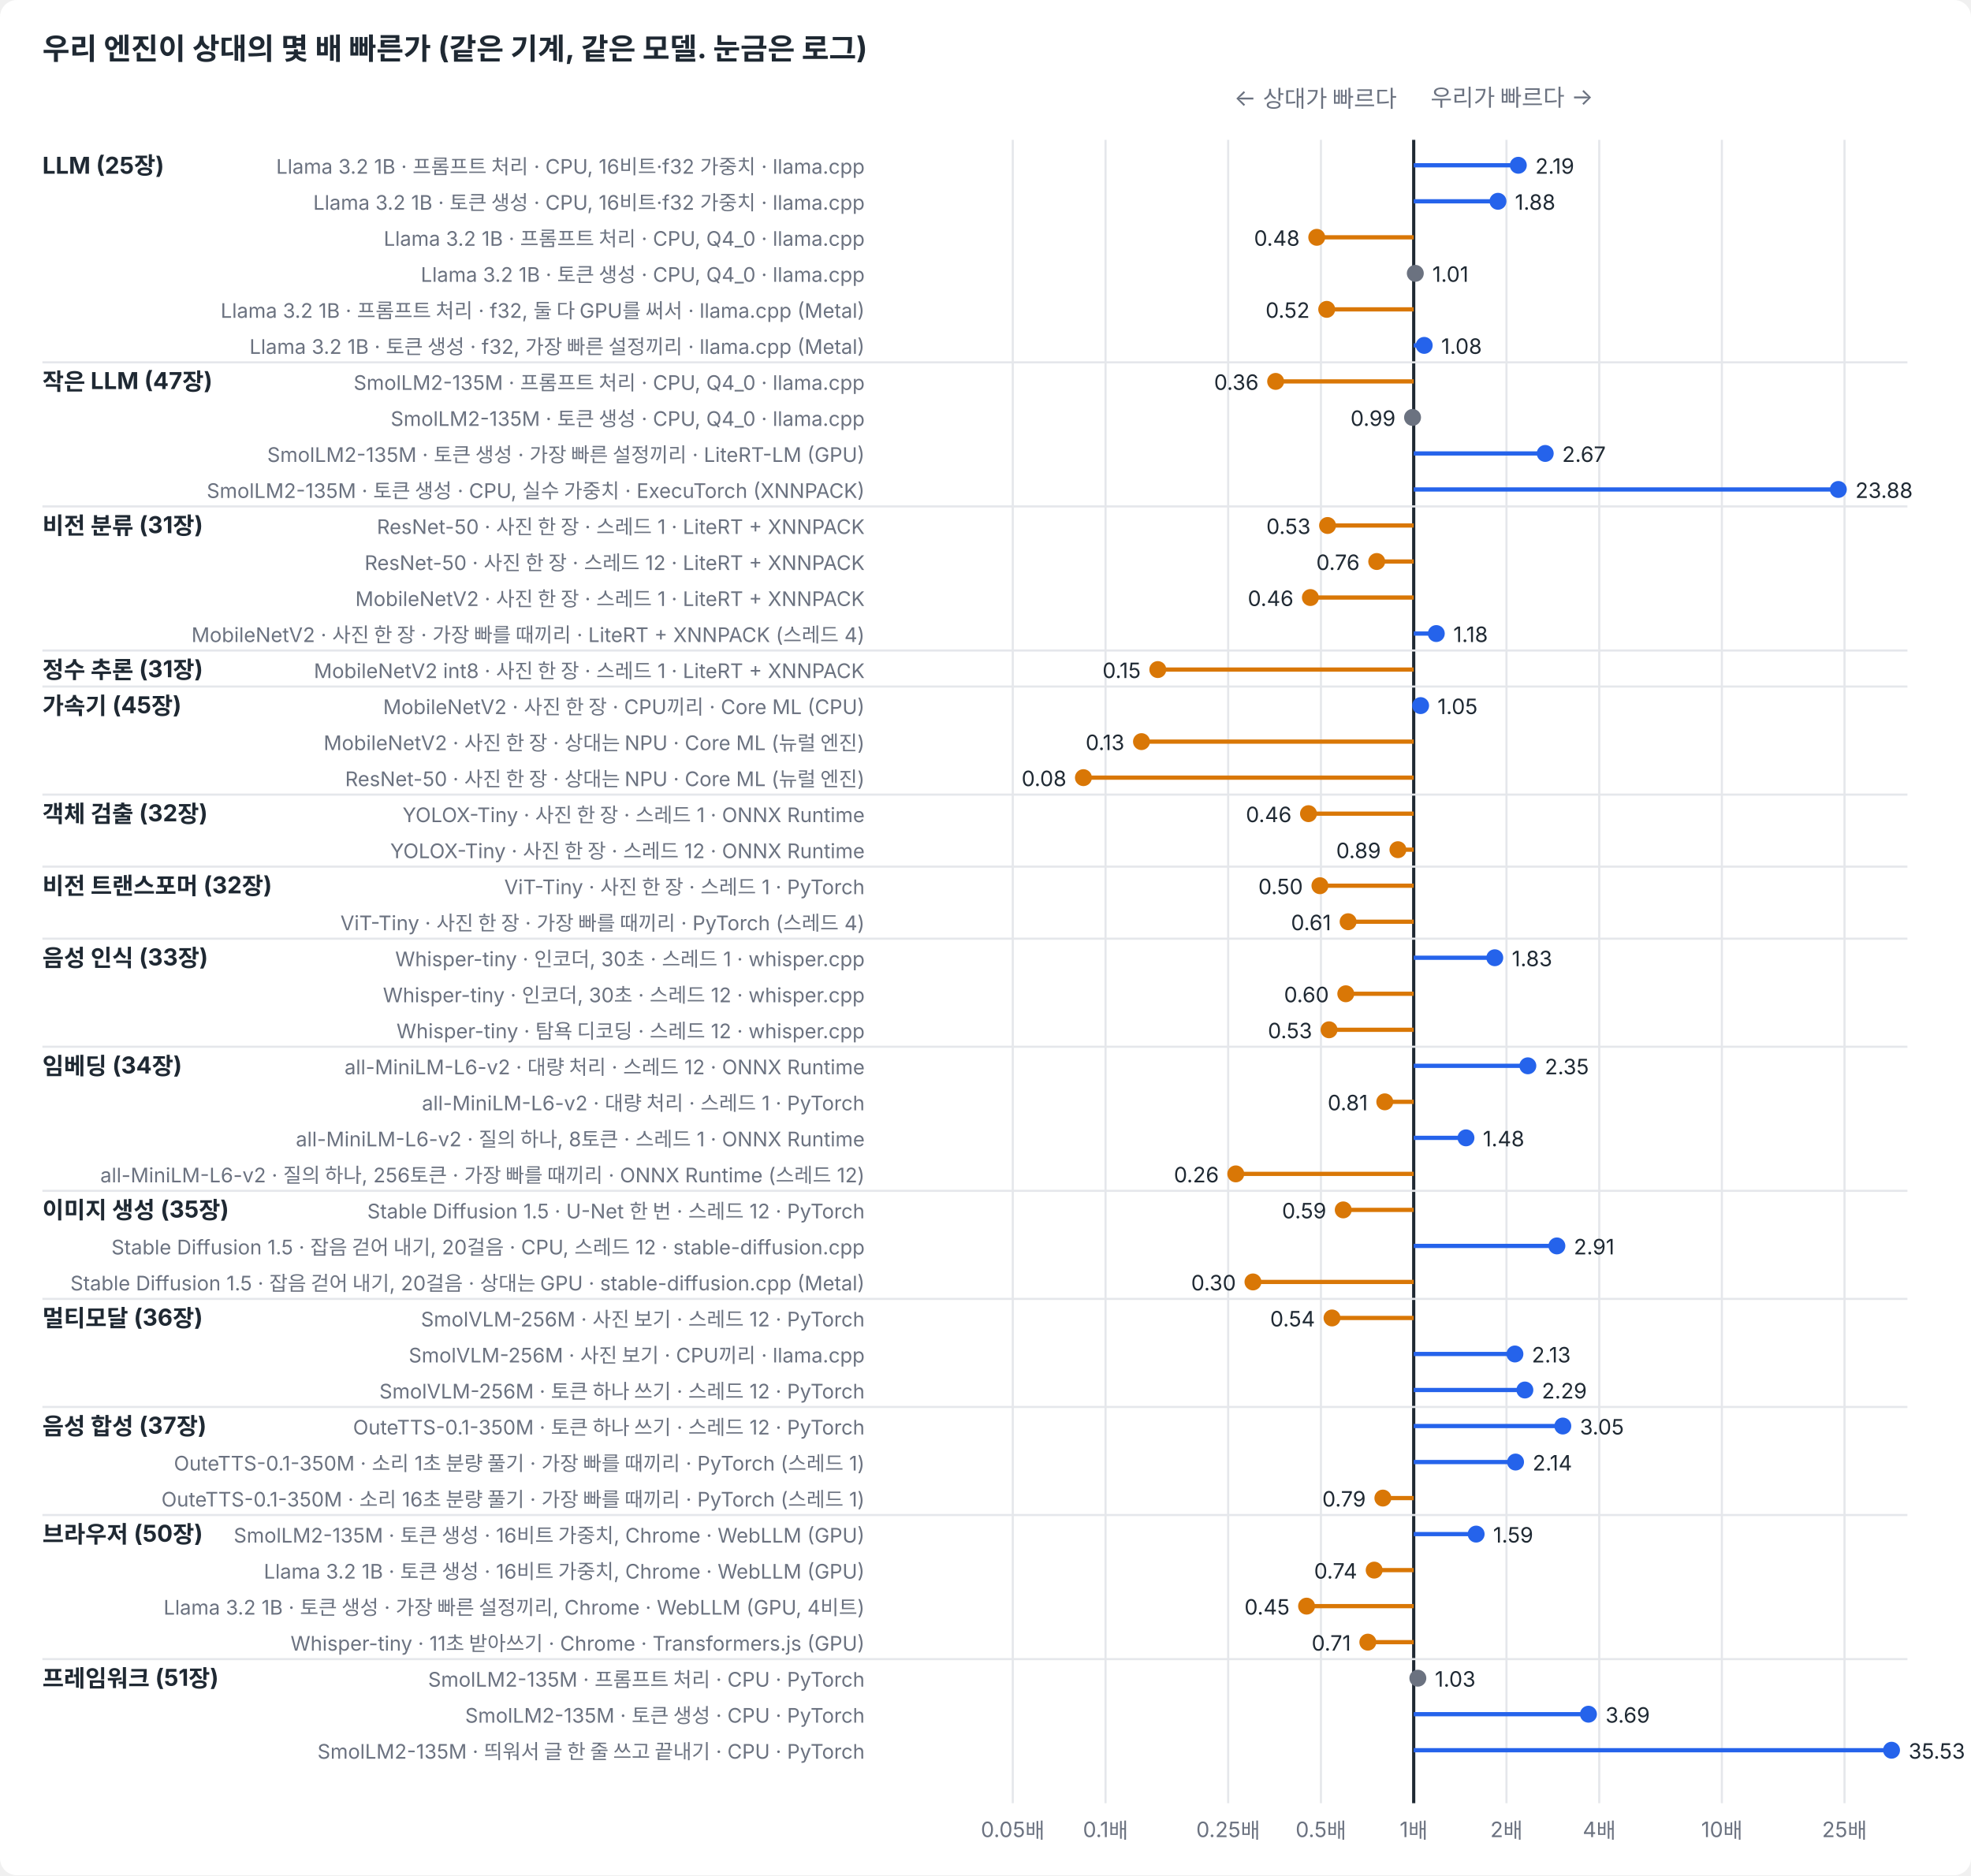
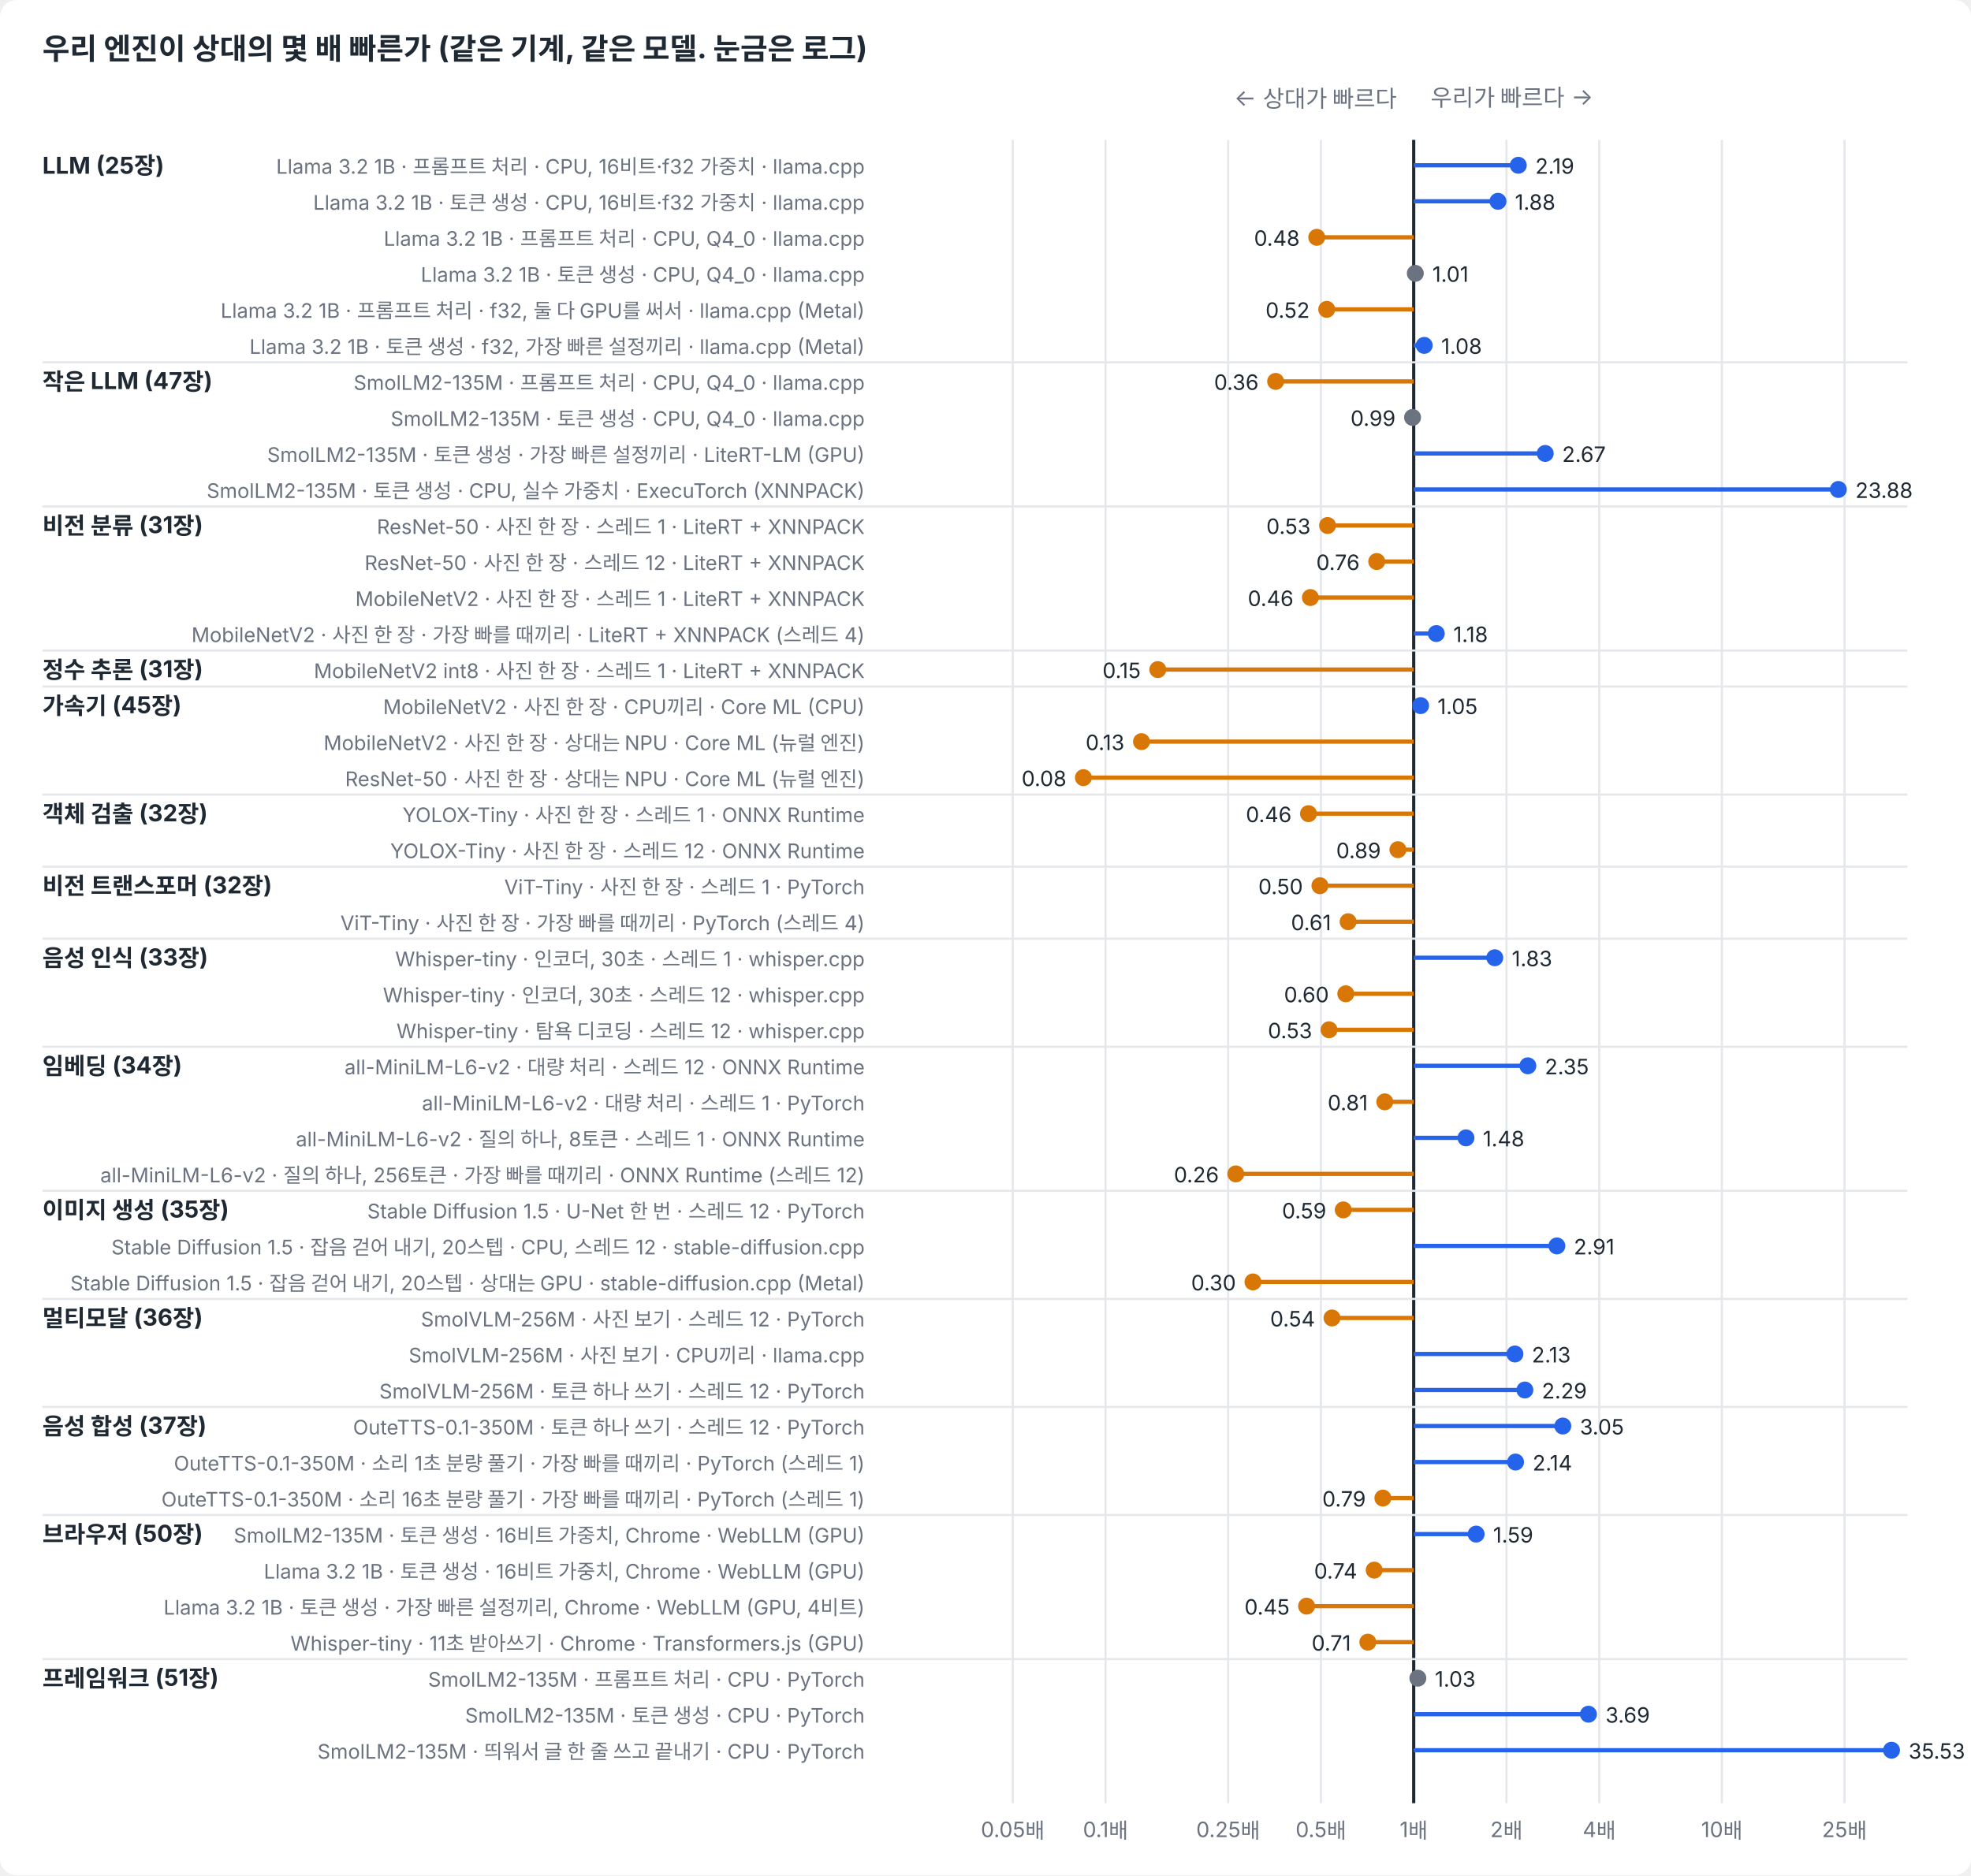
<svg xmlns="http://www.w3.org/2000/svg" viewBox="0 0 930 885" width="930" height="885" font-family="-apple-system, Segoe UI, Noto Sans KR, sans-serif" font-size="14">
  <defs>
    <marker id="arrow-1f2933" viewBox="0 0 10 10" refX="9" refY="5" markerWidth="7" markerHeight="7" orient="auto">
      <path d="M0,0 L10,5 L0,10 z" fill="#1f2933" />
    </marker>
    <marker id="arrow-6b7280" viewBox="0 0 10 10" refX="9" refY="5" markerWidth="7" markerHeight="7" orient="auto">
      <path d="M0,0 L10,5 L0,10 z" fill="#6b7280" />
    </marker>
    <marker id="arrow-2563eb" viewBox="0 0 10 10" refX="9" refY="5" markerWidth="7" markerHeight="7" orient="auto">
      <path d="M0,0 L10,5 L0,10 z" fill="#2563eb" />
    </marker>
    <marker id="arrow-d97706" viewBox="0 0 10 10" refX="9" refY="5" markerWidth="7" markerHeight="7" orient="auto">
      <path d="M0,0 L10,5 L0,10 z" fill="#d97706" />
    </marker>
    <marker id="arrow-059669" viewBox="0 0 10 10" refX="9" refY="5" markerWidth="7" markerHeight="7" orient="auto">
      <path d="M0,0 L10,5 L0,10 z" fill="#059669" />
    </marker>
  </defs>
  <rect width="930" height="885" rx="8" fill="#ffffff" />
  <text x="20" y="28" fill="#1f2933" font-size="14" text-anchor="start" font-weight="bold">우리 엔진이 상대의 몇 배 빠른가 (같은 기계, 같은 모델. 눈금은 로그)</text>
  <text x="659.046" y="50" fill="#6b7280" font-size="11" text-anchor="end" font-weight="normal">← 상대가 빠르다</text>
  <text x="675.046" y="50" fill="#6b7280" font-size="11" text-anchor="start" font-weight="normal">우리가 빠르다 →</text>
  <line x1="477.864" y1="66" x2="477.864" y2="851" stroke="#e5e7eb" stroke-width="1" />
  <text x="477.864" y="867" fill="#6b7280" font-size="10" text-anchor="middle" font-weight="normal">0.05배</text>
  <line x1="521.637" y1="66" x2="521.637" y2="851" stroke="#e5e7eb" stroke-width="1" />
  <text x="521.637" y="867" fill="#6b7280" font-size="10" text-anchor="middle" font-weight="normal">0.1배</text>
  <line x1="579.501" y1="66" x2="579.501" y2="851" stroke="#e5e7eb" stroke-width="1" />
  <text x="579.501" y="867" fill="#6b7280" font-size="10" text-anchor="middle" font-weight="normal">0.25배</text>
  <line x1="623.273" y1="66" x2="623.273" y2="851" stroke="#e5e7eb" stroke-width="1" />
  <text x="623.273" y="867" fill="#6b7280" font-size="10" text-anchor="middle" font-weight="normal">0.5배</text>
  <line x1="667.046" y1="66" x2="667.046" y2="851" stroke="#1f2933" stroke-width="1.5" />
  <text x="667.046" y="867" fill="#6b7280" font-size="10" text-anchor="middle" font-weight="normal">1배</text>
  <line x1="710.818" y1="66" x2="710.818" y2="851" stroke="#e5e7eb" stroke-width="1" />
  <text x="710.818" y="867" fill="#6b7280" font-size="10" text-anchor="middle" font-weight="normal">2배</text>
  <line x1="754.591" y1="66" x2="754.591" y2="851" stroke="#e5e7eb" stroke-width="1" />
  <text x="754.591" y="867" fill="#6b7280" font-size="10" text-anchor="middle" font-weight="normal">4배</text>
  <line x1="812.455" y1="66" x2="812.455" y2="851" stroke="#e5e7eb" stroke-width="1" />
  <text x="812.455" y="867" fill="#6b7280" font-size="10" text-anchor="middle" font-weight="normal">10배</text>
  <line x1="870.319" y1="66" x2="870.319" y2="851" stroke="#e5e7eb" stroke-width="1" />
  <text x="870.319" y="867" fill="#6b7280" font-size="10" text-anchor="middle" font-weight="normal">25배</text>
  <text x="20" y="82" fill="#1f2933" font-size="11" text-anchor="start" font-weight="bold">LLM (25장)</text>
  <text x="408" y="82" fill="#6b7280" font-size="9.5" text-anchor="end" font-weight="normal">Llama 3.2 1B · 프롬프트 처리 · CPU, 16비트·f32 가중치 · llama.cpp</text>
  <line x1="667.046" y1="78" x2="716.405" y2="78" stroke="#2563eb" stroke-width="2" />
  <circle cx="716.4" cy="78" r="4" fill="#2563eb" />
  <text x="724.405" y="82" fill="#1f2933" font-size="10" text-anchor="start" font-weight="normal">2.19</text>
  <text x="408" y="99" fill="#6b7280" font-size="9.5" text-anchor="end" font-weight="normal">Llama 3.2 1B · 토큰 생성 · CPU, 16비트·f32 가중치 · llama.cpp</text>
  <line x1="667.046" y1="95" x2="706.799" y2="95" stroke="#2563eb" stroke-width="2" />
  <circle cx="706.8" cy="95" r="4" fill="#2563eb" />
  <text x="714.799" y="99" fill="#1f2933" font-size="10" text-anchor="start" font-weight="normal">1.88</text>
  <text x="408" y="116" fill="#6b7280" font-size="9.5" text-anchor="end" font-weight="normal">Llama 3.2 1B · 프롬프트 처리 · CPU, Q4_0 · llama.cpp</text>
  <line x1="667.046" y1="112" x2="621.274" y2="112" stroke="#d97706" stroke-width="2" />
  <circle cx="621.3" cy="112" r="4" fill="#d97706" />
  <text x="613.274" y="116" fill="#1f2933" font-size="10" text-anchor="end" font-weight="normal">0.48</text>
  <text x="408" y="133" fill="#6b7280" font-size="9.5" text-anchor="end" font-weight="normal">Llama 3.2 1B · 토큰 생성 · CPU, Q4_0 · llama.cpp</text>
  <line x1="667.046" y1="129" x2="667.834" y2="129" stroke="#6b7280" stroke-width="2" />
  <circle cx="667.8" cy="129" r="4" fill="#6b7280" />
  <text x="675.834" y="133" fill="#1f2933" font-size="10" text-anchor="start" font-weight="normal">1.01</text>
  <text x="408" y="150" fill="#6b7280" font-size="9.5" text-anchor="end" font-weight="normal">Llama 3.2 1B · 프롬프트 처리 · f32, 둘 다 GPU를 써서 · llama.cpp (Metal)</text>
  <line x1="667.046" y1="146" x2="625.958" y2="146" stroke="#d97706" stroke-width="2" />
  <circle cx="626.0" cy="146" r="4" fill="#d97706" />
  <text x="617.958" y="150" fill="#1f2933" font-size="10" text-anchor="end" font-weight="normal">0.52</text>
  <text x="408" y="167" fill="#6b7280" font-size="9.5" text-anchor="end" font-weight="normal">Llama 3.2 1B · 토큰 생성 · f32, 가장 빠른 설정끼리 · llama.cpp (Metal)</text>
  <line x1="667.046" y1="163" x2="672.036" y2="163" stroke="#2563eb" stroke-width="2" />
  <circle cx="672.0" cy="163" r="4" fill="#2563eb" />
  <text x="680.036" y="167" fill="#1f2933" font-size="10" text-anchor="start" font-weight="normal">1.08</text>
  <line x1="20" y1="171" x2="900" y2="171" stroke="#e5e7eb" stroke-width="1" />
  <text x="20" y="184" fill="#1f2933" font-size="11" text-anchor="start" font-weight="bold">작은 LLM (47장)</text>
  <text x="408" y="184" fill="#6b7280" font-size="9.5" text-anchor="end" font-weight="normal">SmolLM2-135M · 프롬프트 처리 · CPU, Q4_0 · llama.cpp</text>
  <line x1="667.046" y1="180" x2="601.89" y2="180" stroke="#d97706" stroke-width="2" />
  <circle cx="601.9" cy="180" r="4" fill="#d97706" />
  <text x="593.89" y="184" fill="#1f2933" font-size="10" text-anchor="end" font-weight="normal">0.36</text>
  <text x="408" y="201" fill="#6b7280" font-size="9.5" text-anchor="end" font-weight="normal">SmolLM2-135M · 토큰 생성 · CPU, Q4_0 · llama.cpp</text>
  <line x1="667.046" y1="197" x2="666.492" y2="197" stroke="#6b7280" stroke-width="2" />
  <circle cx="666.5" cy="197" r="4" fill="#6b7280" />
  <text x="658.492" y="201" fill="#1f2933" font-size="10" text-anchor="end" font-weight="normal">0.99</text>
  <text x="408" y="218" fill="#6b7280" font-size="9.5" text-anchor="end" font-weight="normal">SmolLM2-135M · 토큰 생성 · 가장 빠른 설정끼리 · LiteRT-LM (GPU)</text>
  <line x1="667.046" y1="214" x2="729.078" y2="214" stroke="#2563eb" stroke-width="2" />
  <circle cx="729.1" cy="214" r="4" fill="#2563eb" />
  <text x="737.078" y="218" fill="#1f2933" font-size="10" text-anchor="start" font-weight="normal">2.67</text>
  <text x="408" y="235" fill="#6b7280" font-size="9.5" text-anchor="end" font-weight="normal">SmolLM2-135M · 토큰 생성 · CPU, 실수 가중치 · ExecuTorch (XNNPACK)</text>
  <line x1="667.046" y1="231" x2="867.431" y2="231" stroke="#2563eb" stroke-width="2" />
  <circle cx="867.4" cy="231" r="4" fill="#2563eb" />
  <text x="875.431" y="235" fill="#1f2933" font-size="10" text-anchor="start" font-weight="normal">23.88</text>
  <line x1="20" y1="239" x2="900" y2="239" stroke="#e5e7eb" stroke-width="1" />
  <text x="20" y="252" fill="#1f2933" font-size="11" text-anchor="start" font-weight="bold">비전 분류 (31장)</text>
  <text x="408" y="252" fill="#6b7280" font-size="9.5" text-anchor="end" font-weight="normal">ResNet-50 · 사진 한 장 · 스레드 1 · LiteRT + XNNPACK</text>
  <line x1="667.046" y1="248" x2="626.404" y2="248" stroke="#d97706" stroke-width="2" />
  <circle cx="626.4" cy="248" r="4" fill="#d97706" />
  <text x="618.404" y="252" fill="#1f2933" font-size="10" text-anchor="end" font-weight="normal">0.53</text>
  <text x="408" y="269" fill="#6b7280" font-size="9.5" text-anchor="end" font-weight="normal">ResNet-50 · 사진 한 장 · 스레드 12 · LiteRT + XNNPACK</text>
  <line x1="667.046" y1="265" x2="649.556" y2="265" stroke="#d97706" stroke-width="2" />
  <circle cx="649.6" cy="265" r="4" fill="#d97706" />
  <text x="641.556" y="269" fill="#1f2933" font-size="10" text-anchor="end" font-weight="normal">0.76</text>
  <text x="408" y="286" fill="#6b7280" font-size="9.5" text-anchor="end" font-weight="normal">MobileNetV2 · 사진 한 장 · 스레드 1 · LiteRT + XNNPACK</text>
  <line x1="667.046" y1="282" x2="618.342" y2="282" stroke="#d97706" stroke-width="2" />
  <circle cx="618.3" cy="282" r="4" fill="#d97706" />
  <text x="610.342" y="286" fill="#1f2933" font-size="10" text-anchor="end" font-weight="normal">0.46</text>
  <text x="408" y="303" fill="#6b7280" font-size="9.5" text-anchor="end" font-weight="normal">MobileNetV2 · 사진 한 장 · 가장 빠를 때끼리 · LiteRT + XNNPACK (스레드 4)</text>
  <line x1="667.046" y1="299" x2="677.723" y2="299" stroke="#2563eb" stroke-width="2" />
  <circle cx="677.7" cy="299" r="4" fill="#2563eb" />
  <text x="685.723" y="303" fill="#1f2933" font-size="10" text-anchor="start" font-weight="normal">1.18</text>
  <line x1="20" y1="307" x2="900" y2="307" stroke="#e5e7eb" stroke-width="1" />
  <text x="20" y="320" fill="#1f2933" font-size="11" text-anchor="start" font-weight="bold">정수 추론 (31장)</text>
  <text x="408" y="320" fill="#6b7280" font-size="9.5" text-anchor="end" font-weight="normal">MobileNetV2 int8 · 사진 한 장 · 스레드 1 · LiteRT + XNNPACK</text>
  <line x1="667.046" y1="316" x2="546.265" y2="316" stroke="#d97706" stroke-width="2" />
  <circle cx="546.3" cy="316" r="4" fill="#d97706" />
  <text x="538.265" y="320" fill="#1f2933" font-size="10" text-anchor="end" font-weight="normal">0.15</text>
  <line x1="20" y1="324" x2="900" y2="324" stroke="#e5e7eb" stroke-width="1" />
  <text x="20" y="337" fill="#1f2933" font-size="11" text-anchor="start" font-weight="bold">가속기 (45장)</text>
  <text x="408" y="337" fill="#6b7280" font-size="9.5" text-anchor="end" font-weight="normal">MobileNetV2 · 사진 한 장 · CPU끼리 · Core ML (CPU)</text>
  <line x1="667.046" y1="333" x2="670.264" y2="333" stroke="#2563eb" stroke-width="2" />
  <circle cx="670.3" cy="333" r="4" fill="#2563eb" />
  <text x="678.264" y="337" fill="#1f2933" font-size="10" text-anchor="start" font-weight="normal">1.05</text>
  <text x="408" y="354" fill="#6b7280" font-size="9.5" text-anchor="end" font-weight="normal">MobileNetV2 · 사진 한 장 · 상대는 NPU · Core ML (뉴럴 엔진)</text>
  <line x1="667.046" y1="350" x2="538.553" y2="350" stroke="#d97706" stroke-width="2" />
  <circle cx="538.6" cy="350" r="4" fill="#d97706" />
  <text x="530.553" y="354" fill="#1f2933" font-size="10" text-anchor="end" font-weight="normal">0.13</text>
  <text x="408" y="371" fill="#6b7280" font-size="9.5" text-anchor="end" font-weight="normal">ResNet-50 · 사진 한 장 · 상대는 NPU · Core ML (뉴럴 엔진)</text>
  <line x1="667.046" y1="367" x2="511.205" y2="367" stroke="#d97706" stroke-width="2" />
  <circle cx="511.2" cy="367" r="4" fill="#d97706" />
  <text x="503.205" y="371" fill="#1f2933" font-size="10" text-anchor="end" font-weight="normal">0.08</text>
  <line x1="20" y1="375" x2="900" y2="375" stroke="#e5e7eb" stroke-width="1" />
  <text x="20" y="388" fill="#1f2933" font-size="11" text-anchor="start" font-weight="bold">객체 검출 (32장)</text>
  <text x="408" y="388" fill="#6b7280" font-size="9.5" text-anchor="end" font-weight="normal">YOLOX-Tiny · 사진 한 장 · 스레드 1 · ONNX Runtime</text>
  <line x1="667.046" y1="384" x2="617.44" y2="384" stroke="#d97706" stroke-width="2" />
  <circle cx="617.4" cy="384" r="4" fill="#d97706" />
  <text x="609.44" y="388" fill="#1f2933" font-size="10" text-anchor="end" font-weight="normal">0.46</text>
  <text x="408" y="405" fill="#6b7280" font-size="9.5" text-anchor="end" font-weight="normal">YOLOX-Tiny · 사진 한 장 · 스레드 12 · ONNX Runtime</text>
  <line x1="667.046" y1="401" x2="659.56" y2="401" stroke="#d97706" stroke-width="2" />
  <circle cx="659.6" cy="401" r="4" fill="#d97706" />
  <text x="651.56" y="405" fill="#1f2933" font-size="10" text-anchor="end" font-weight="normal">0.89</text>
  <line x1="20" y1="409" x2="900" y2="409" stroke="#e5e7eb" stroke-width="1" />
  <text x="20" y="422" fill="#1f2933" font-size="11" text-anchor="start" font-weight="bold">비전 트랜스포머 (32장)</text>
  <text x="408" y="422" fill="#6b7280" font-size="9.5" text-anchor="end" font-weight="normal">ViT-Tiny · 사진 한 장 · 스레드 1 · PyTorch</text>
  <line x1="667.046" y1="418" x2="622.761" y2="418" stroke="#d97706" stroke-width="2" />
  <circle cx="622.8" cy="418" r="4" fill="#d97706" />
  <text x="614.761" y="422" fill="#1f2933" font-size="10" text-anchor="end" font-weight="normal">0.50</text>
  <text x="408" y="439" fill="#6b7280" font-size="9.5" text-anchor="end" font-weight="normal">ViT-Tiny · 사진 한 장 · 가장 빠를 때끼리 · PyTorch (스레드 4)</text>
  <line x1="667.046" y1="435" x2="636.085" y2="435" stroke="#d97706" stroke-width="2" />
  <circle cx="636.1" cy="435" r="4" fill="#d97706" />
  <text x="628.085" y="439" fill="#1f2933" font-size="10" text-anchor="end" font-weight="normal">0.61</text>
  <line x1="20" y1="443" x2="900" y2="443" stroke="#e5e7eb" stroke-width="1" />
  <text x="20" y="456" fill="#1f2933" font-size="11" text-anchor="start" font-weight="bold">음성 인식 (33장)</text>
  <text x="408" y="456" fill="#6b7280" font-size="9.5" text-anchor="end" font-weight="normal">Whisper-tiny · 인코더, 30초 · 스레드 1 · whisper.cpp</text>
  <line x1="667.046" y1="452" x2="705.324" y2="452" stroke="#2563eb" stroke-width="2" />
  <circle cx="705.3" cy="452" r="4" fill="#2563eb" />
  <text x="713.324" y="456" fill="#1f2933" font-size="10" text-anchor="start" font-weight="normal">1.83</text>
  <text x="408" y="473" fill="#6b7280" font-size="9.5" text-anchor="end" font-weight="normal">Whisper-tiny · 인코더, 30초 · 스레드 12 · whisper.cpp</text>
  <line x1="667.046" y1="469" x2="635.04" y2="469" stroke="#d97706" stroke-width="2" />
  <circle cx="635.0" cy="469" r="4" fill="#d97706" />
  <text x="627.04" y="473" fill="#1f2933" font-size="10" text-anchor="end" font-weight="normal">0.60</text>
  <text x="408" y="490" fill="#6b7280" font-size="9.5" text-anchor="end" font-weight="normal">Whisper-tiny · 탐욕 디코딩 · 스레드 12 · whisper.cpp</text>
  <line x1="667.046" y1="486" x2="627.139" y2="486" stroke="#d97706" stroke-width="2" />
  <circle cx="627.1" cy="486" r="4" fill="#d97706" />
  <text x="619.139" y="490" fill="#1f2933" font-size="10" text-anchor="end" font-weight="normal">0.53</text>
  <line x1="20" y1="494" x2="900" y2="494" stroke="#e5e7eb" stroke-width="1" />
  <text x="20" y="507" fill="#1f2933" font-size="11" text-anchor="start" font-weight="bold">임베딩 (34장)</text>
  <text x="408" y="507" fill="#6b7280" font-size="9.5" text-anchor="end" font-weight="normal">all-MiniLM-L6-v2 · 대량 처리 · 스레드 12 · ONNX Runtime</text>
  <line x1="667.046" y1="503" x2="720.893" y2="503" stroke="#2563eb" stroke-width="2" />
  <circle cx="720.9" cy="503" r="4" fill="#2563eb" />
  <text x="728.893" y="507" fill="#1f2933" font-size="10" text-anchor="start" font-weight="normal">2.35</text>
  <text x="408" y="524" fill="#6b7280" font-size="9.5" text-anchor="end" font-weight="normal">all-MiniLM-L6-v2 · 대량 처리 · 스레드 1 · PyTorch</text>
  <line x1="667.046" y1="520" x2="653.399" y2="520" stroke="#d97706" stroke-width="2" />
  <circle cx="653.4" cy="520" r="4" fill="#d97706" />
  <text x="645.399" y="524" fill="#1f2933" font-size="10" text-anchor="end" font-weight="normal">0.81</text>
  <text x="408" y="541" fill="#6b7280" font-size="9.5" text-anchor="end" font-weight="normal">all-MiniLM-L6-v2 · 질의 하나, 8토큰 · 스레드 1 · ONNX Runtime</text>
  <line x1="667.046" y1="537" x2="691.672" y2="537" stroke="#2563eb" stroke-width="2" />
  <circle cx="691.7" cy="537" r="4" fill="#2563eb" />
  <text x="699.672" y="541" fill="#1f2933" font-size="10" text-anchor="start" font-weight="normal">1.48</text>
  <text x="408" y="558" fill="#6b7280" font-size="9.5" text-anchor="end" font-weight="normal">all-MiniLM-L6-v2 · 질의 하나, 256토큰 · 가장 빠를 때끼리 · ONNX Runtime (스레드 12)</text>
  <line x1="667.046" y1="554" x2="583.128" y2="554" stroke="#d97706" stroke-width="2" />
  <circle cx="583.1" cy="554" r="4" fill="#d97706" />
  <text x="575.128" y="558" fill="#1f2933" font-size="10" text-anchor="end" font-weight="normal">0.26</text>
  <line x1="20" y1="562" x2="900" y2="562" stroke="#e5e7eb" stroke-width="1" />
  <text x="20" y="575" fill="#1f2933" font-size="11" text-anchor="start" font-weight="bold">이미지 생성 (35장)</text>
  <text x="408" y="575" fill="#6b7280" font-size="9.5" text-anchor="end" font-weight="normal">Stable Diffusion 1.5 · U-Net 한 번 · 스레드 12 · PyTorch</text>
  <line x1="667.046" y1="571" x2="633.823" y2="571" stroke="#d97706" stroke-width="2" />
  <circle cx="633.8" cy="571" r="4" fill="#d97706" />
  <text x="625.823" y="575" fill="#1f2933" font-size="10" text-anchor="end" font-weight="normal">0.59</text>
-   <text x="408" y="592" fill="#6b7280" font-size="9.5" text-anchor="end" font-weight="normal">Stable Diffusion 1.5 · 잡음 걷어 내기, 20걸음 · CPU, 스레드 12 · stable-diffusion.cpp</text>
+   <text x="408" y="592" fill="#6b7280" font-size="9.5" text-anchor="end" font-weight="normal">Stable Diffusion 1.5 · 잡음 걷어 내기, 20스텝 · CPU, 스레드 12 · stable-diffusion.cpp</text>
  <line x1="667.046" y1="588" x2="734.577" y2="588" stroke="#2563eb" stroke-width="2" />
  <circle cx="734.6" cy="588" r="4" fill="#2563eb" />
  <text x="742.577" y="592" fill="#1f2933" font-size="10" text-anchor="start" font-weight="normal">2.91</text>
-   <text x="408" y="609" fill="#6b7280" font-size="9.5" text-anchor="end" font-weight="normal">Stable Diffusion 1.5 · 잡음 걷어 내기, 20걸음 · 상대는 GPU · stable-diffusion.cpp (Metal)</text>
+   <text x="408" y="609" fill="#6b7280" font-size="9.5" text-anchor="end" font-weight="normal">Stable Diffusion 1.5 · 잡음 걷어 내기, 20스텝 · 상대는 GPU · stable-diffusion.cpp (Metal)</text>
  <line x1="667.046" y1="605" x2="591.173" y2="605" stroke="#d97706" stroke-width="2" />
  <circle cx="591.2" cy="605" r="4" fill="#d97706" />
  <text x="583.173" y="609" fill="#1f2933" font-size="10" text-anchor="end" font-weight="normal">0.30</text>
  <line x1="20" y1="613" x2="900" y2="613" stroke="#e5e7eb" stroke-width="1" />
  <text x="20" y="626" fill="#1f2933" font-size="11" text-anchor="start" font-weight="bold">멀티모달 (36장)</text>
  <text x="408" y="626" fill="#6b7280" font-size="9.5" text-anchor="end" font-weight="normal">SmolVLM-256M · 사진 보기 · 스레드 12 · PyTorch</text>
  <line x1="667.046" y1="622" x2="628.485" y2="622" stroke="#d97706" stroke-width="2" />
  <circle cx="628.5" cy="622" r="4" fill="#d97706" />
  <text x="620.485" y="626" fill="#1f2933" font-size="10" text-anchor="end" font-weight="normal">0.54</text>
  <text x="408" y="643" fill="#6b7280" font-size="9.5" text-anchor="end" font-weight="normal">SmolVLM-256M · 사진 보기 · CPU끼리 · llama.cpp</text>
  <line x1="667.046" y1="639" x2="714.767" y2="639" stroke="#2563eb" stroke-width="2" />
  <circle cx="714.8" cy="639" r="4" fill="#2563eb" />
  <text x="722.767" y="643" fill="#1f2933" font-size="10" text-anchor="start" font-weight="normal">2.13</text>
  <text x="408" y="660" fill="#6b7280" font-size="9.5" text-anchor="end" font-weight="normal">SmolVLM-256M · 토큰 하나 쓰기 · 스레드 12 · PyTorch</text>
  <line x1="667.046" y1="656" x2="719.483" y2="656" stroke="#2563eb" stroke-width="2" />
  <circle cx="719.5" cy="656" r="4" fill="#2563eb" />
  <text x="727.483" y="660" fill="#1f2933" font-size="10" text-anchor="start" font-weight="normal">2.29</text>
  <line x1="20" y1="664" x2="900" y2="664" stroke="#e5e7eb" stroke-width="1" />
  <text x="20" y="677" fill="#1f2933" font-size="11" text-anchor="start" font-weight="bold">음성 합성 (37장)</text>
  <text x="408" y="677" fill="#6b7280" font-size="9.5" text-anchor="end" font-weight="normal">OuteTTS-0.1-350M · 토큰 하나 쓰기 · 스레드 12 · PyTorch</text>
  <line x1="667.046" y1="673" x2="737.442" y2="673" stroke="#2563eb" stroke-width="2" />
  <circle cx="737.4" cy="673" r="4" fill="#2563eb" />
  <text x="745.442" y="677" fill="#1f2933" font-size="10" text-anchor="start" font-weight="normal">3.05</text>
  <text x="408" y="694" fill="#6b7280" font-size="9.5" text-anchor="end" font-weight="normal">OuteTTS-0.1-350M · 소리 1초 분량 풀기 · 가장 빠를 때끼리 · PyTorch (스레드 1)</text>
  <line x1="667.046" y1="690" x2="715.142" y2="690" stroke="#2563eb" stroke-width="2" />
  <circle cx="715.1" cy="690" r="4" fill="#2563eb" />
  <text x="723.142" y="694" fill="#1f2933" font-size="10" text-anchor="start" font-weight="normal">2.14</text>
  <text x="408" y="711" fill="#6b7280" font-size="9.5" text-anchor="end" font-weight="normal">OuteTTS-0.1-350M · 소리 16초 분량 풀기 · 가장 빠를 때끼리 · PyTorch (스레드 1)</text>
  <line x1="667.046" y1="707" x2="652.451" y2="707" stroke="#d97706" stroke-width="2" />
  <circle cx="652.5" cy="707" r="4" fill="#d97706" />
  <text x="644.451" y="711" fill="#1f2933" font-size="10" text-anchor="end" font-weight="normal">0.79</text>
  <line x1="20" y1="715" x2="900" y2="715" stroke="#e5e7eb" stroke-width="1" />
  <text x="20" y="728" fill="#1f2933" font-size="11" text-anchor="start" font-weight="bold">브라우저 (50장)</text>
  <text x="408" y="728" fill="#6b7280" font-size="9.5" text-anchor="end" font-weight="normal">SmolLM2-135M · 토큰 생성 · 16비트 가중치, Chrome · WebLLM (GPU)</text>
  <line x1="667.046" y1="724" x2="696.503" y2="724" stroke="#2563eb" stroke-width="2" />
  <circle cx="696.5" cy="724" r="4" fill="#2563eb" />
  <text x="704.503" y="728" fill="#1f2933" font-size="10" text-anchor="start" font-weight="normal">1.59</text>
  <text x="408" y="745" fill="#6b7280" font-size="9.5" text-anchor="end" font-weight="normal">Llama 3.2 1B · 토큰 생성 · 16비트 가중치, Chrome · WebLLM (GPU)</text>
  <line x1="667.046" y1="741" x2="648.371" y2="741" stroke="#d97706" stroke-width="2" />
  <circle cx="648.4" cy="741" r="4" fill="#d97706" />
  <text x="640.371" y="745" fill="#1f2933" font-size="10" text-anchor="end" font-weight="normal">0.74</text>
  <text x="408" y="762" fill="#6b7280" font-size="9.5" text-anchor="end" font-weight="normal">Llama 3.2 1B · 토큰 생성 · 가장 빠른 설정끼리, Chrome · WebLLM (GPU, 4비트)</text>
  <line x1="667.046" y1="758" x2="616.518" y2="758" stroke="#d97706" stroke-width="2" />
  <circle cx="616.5" cy="758" r="4" fill="#d97706" />
  <text x="608.518" y="762" fill="#1f2933" font-size="10" text-anchor="end" font-weight="normal">0.45</text>
  <text x="408" y="779" fill="#6b7280" font-size="9.5" text-anchor="end" font-weight="normal">Whisper-tiny · 11초 받아쓰기 · Chrome · Transformers.js (GPU)</text>
  <line x1="667.046" y1="775" x2="645.408" y2="775" stroke="#d97706" stroke-width="2" />
  <circle cx="645.4" cy="775" r="4" fill="#d97706" />
  <text x="637.408" y="779" fill="#1f2933" font-size="10" text-anchor="end" font-weight="normal">0.71</text>
  <line x1="20" y1="783" x2="900" y2="783" stroke="#e5e7eb" stroke-width="1" />
  <text x="20" y="796" fill="#1f2933" font-size="11" text-anchor="start" font-weight="bold">프레임워크 (51장)</text>
  <text x="408" y="796" fill="#6b7280" font-size="9.5" text-anchor="end" font-weight="normal">SmolLM2-135M · 프롬프트 처리 · CPU · PyTorch</text>
  <line x1="667.046" y1="792" x2="669.045" y2="792" stroke="#6b7280" stroke-width="2" />
  <circle cx="669.0" cy="792" r="4" fill="#6b7280" />
  <text x="677.045" y="796" fill="#1f2933" font-size="10" text-anchor="start" font-weight="normal">1.03</text>
  <text x="408" y="813" fill="#6b7280" font-size="9.5" text-anchor="end" font-weight="normal">SmolLM2-135M · 토큰 생성 · CPU · PyTorch</text>
  <line x1="667.046" y1="809" x2="749.509" y2="809" stroke="#2563eb" stroke-width="2" />
  <circle cx="749.5" cy="809" r="4" fill="#2563eb" />
  <text x="757.509" y="813" fill="#1f2933" font-size="10" text-anchor="start" font-weight="normal">3.69</text>
  <text x="408" y="830" fill="#6b7280" font-size="9.5" text-anchor="end" font-weight="normal">SmolLM2-135M · 띄워서 글 한 줄 쓰고 끝내기 · CPU · PyTorch</text>
  <line x1="667.046" y1="826" x2="892.522" y2="826" stroke="#2563eb" stroke-width="2" />
  <circle cx="892.5" cy="826" r="4" fill="#2563eb" />
  <text x="900.522" y="830" fill="#1f2933" font-size="10" text-anchor="start" font-weight="normal">35.53</text>
</svg>
